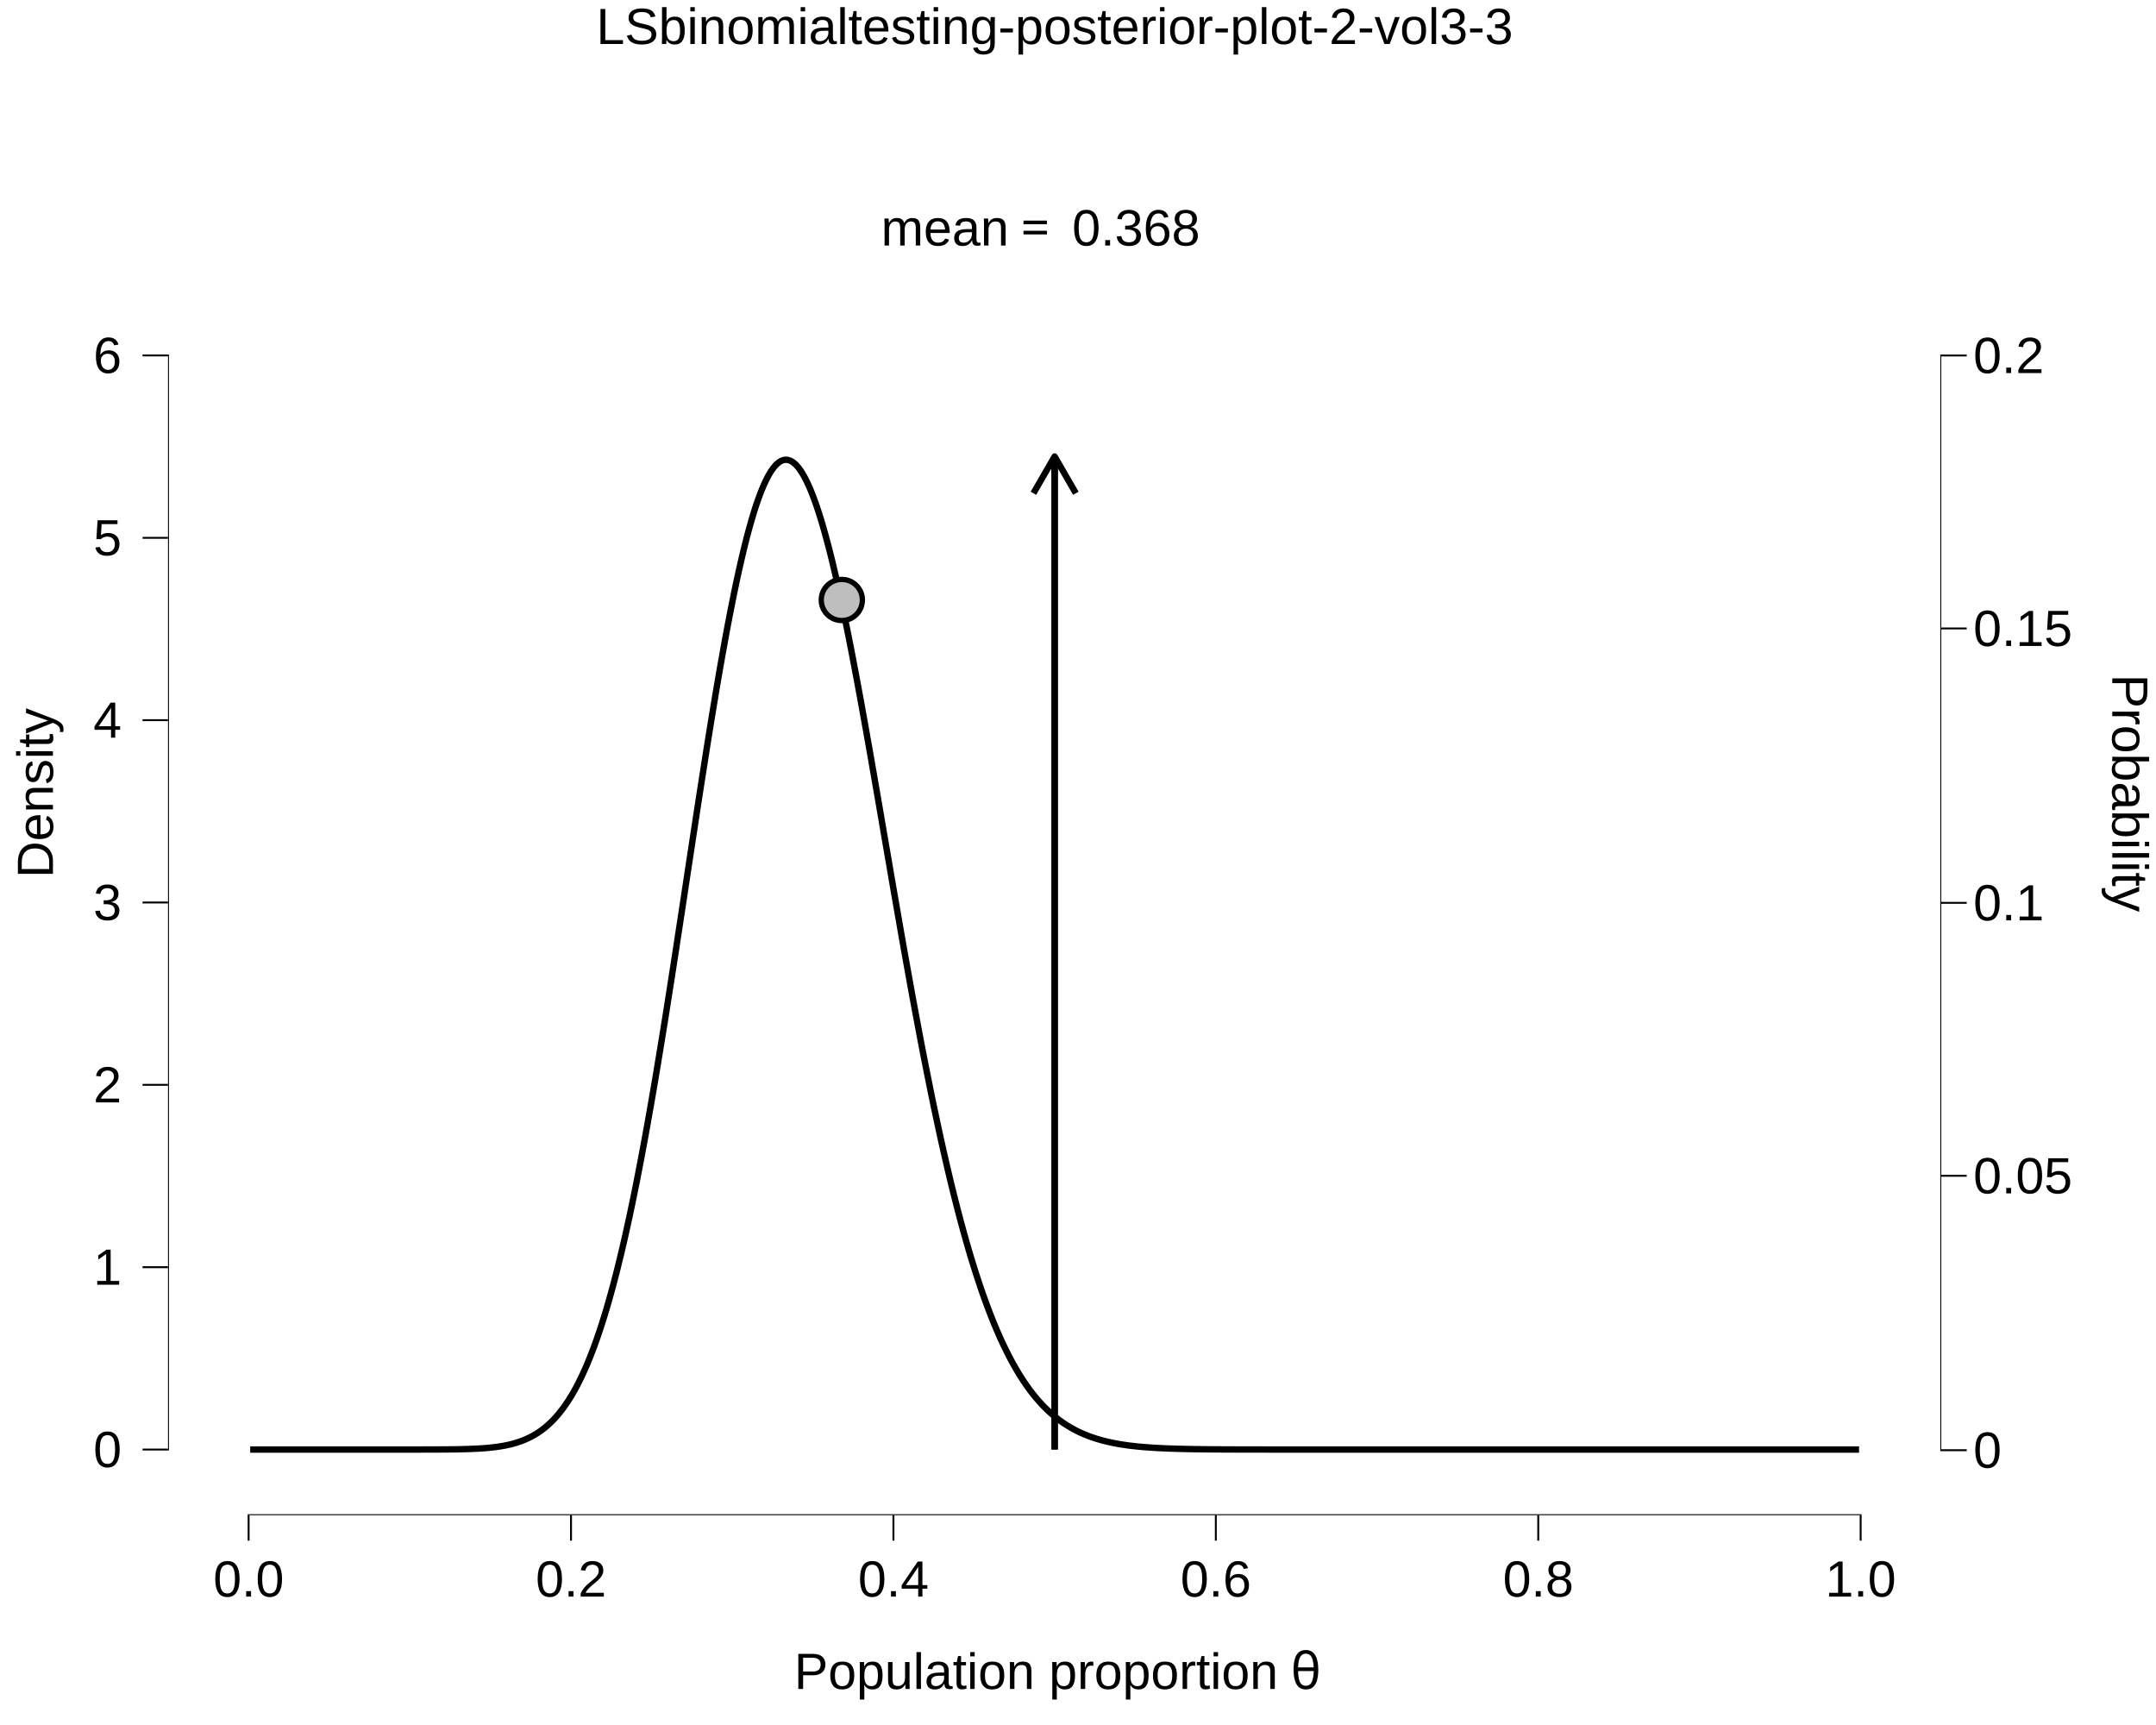
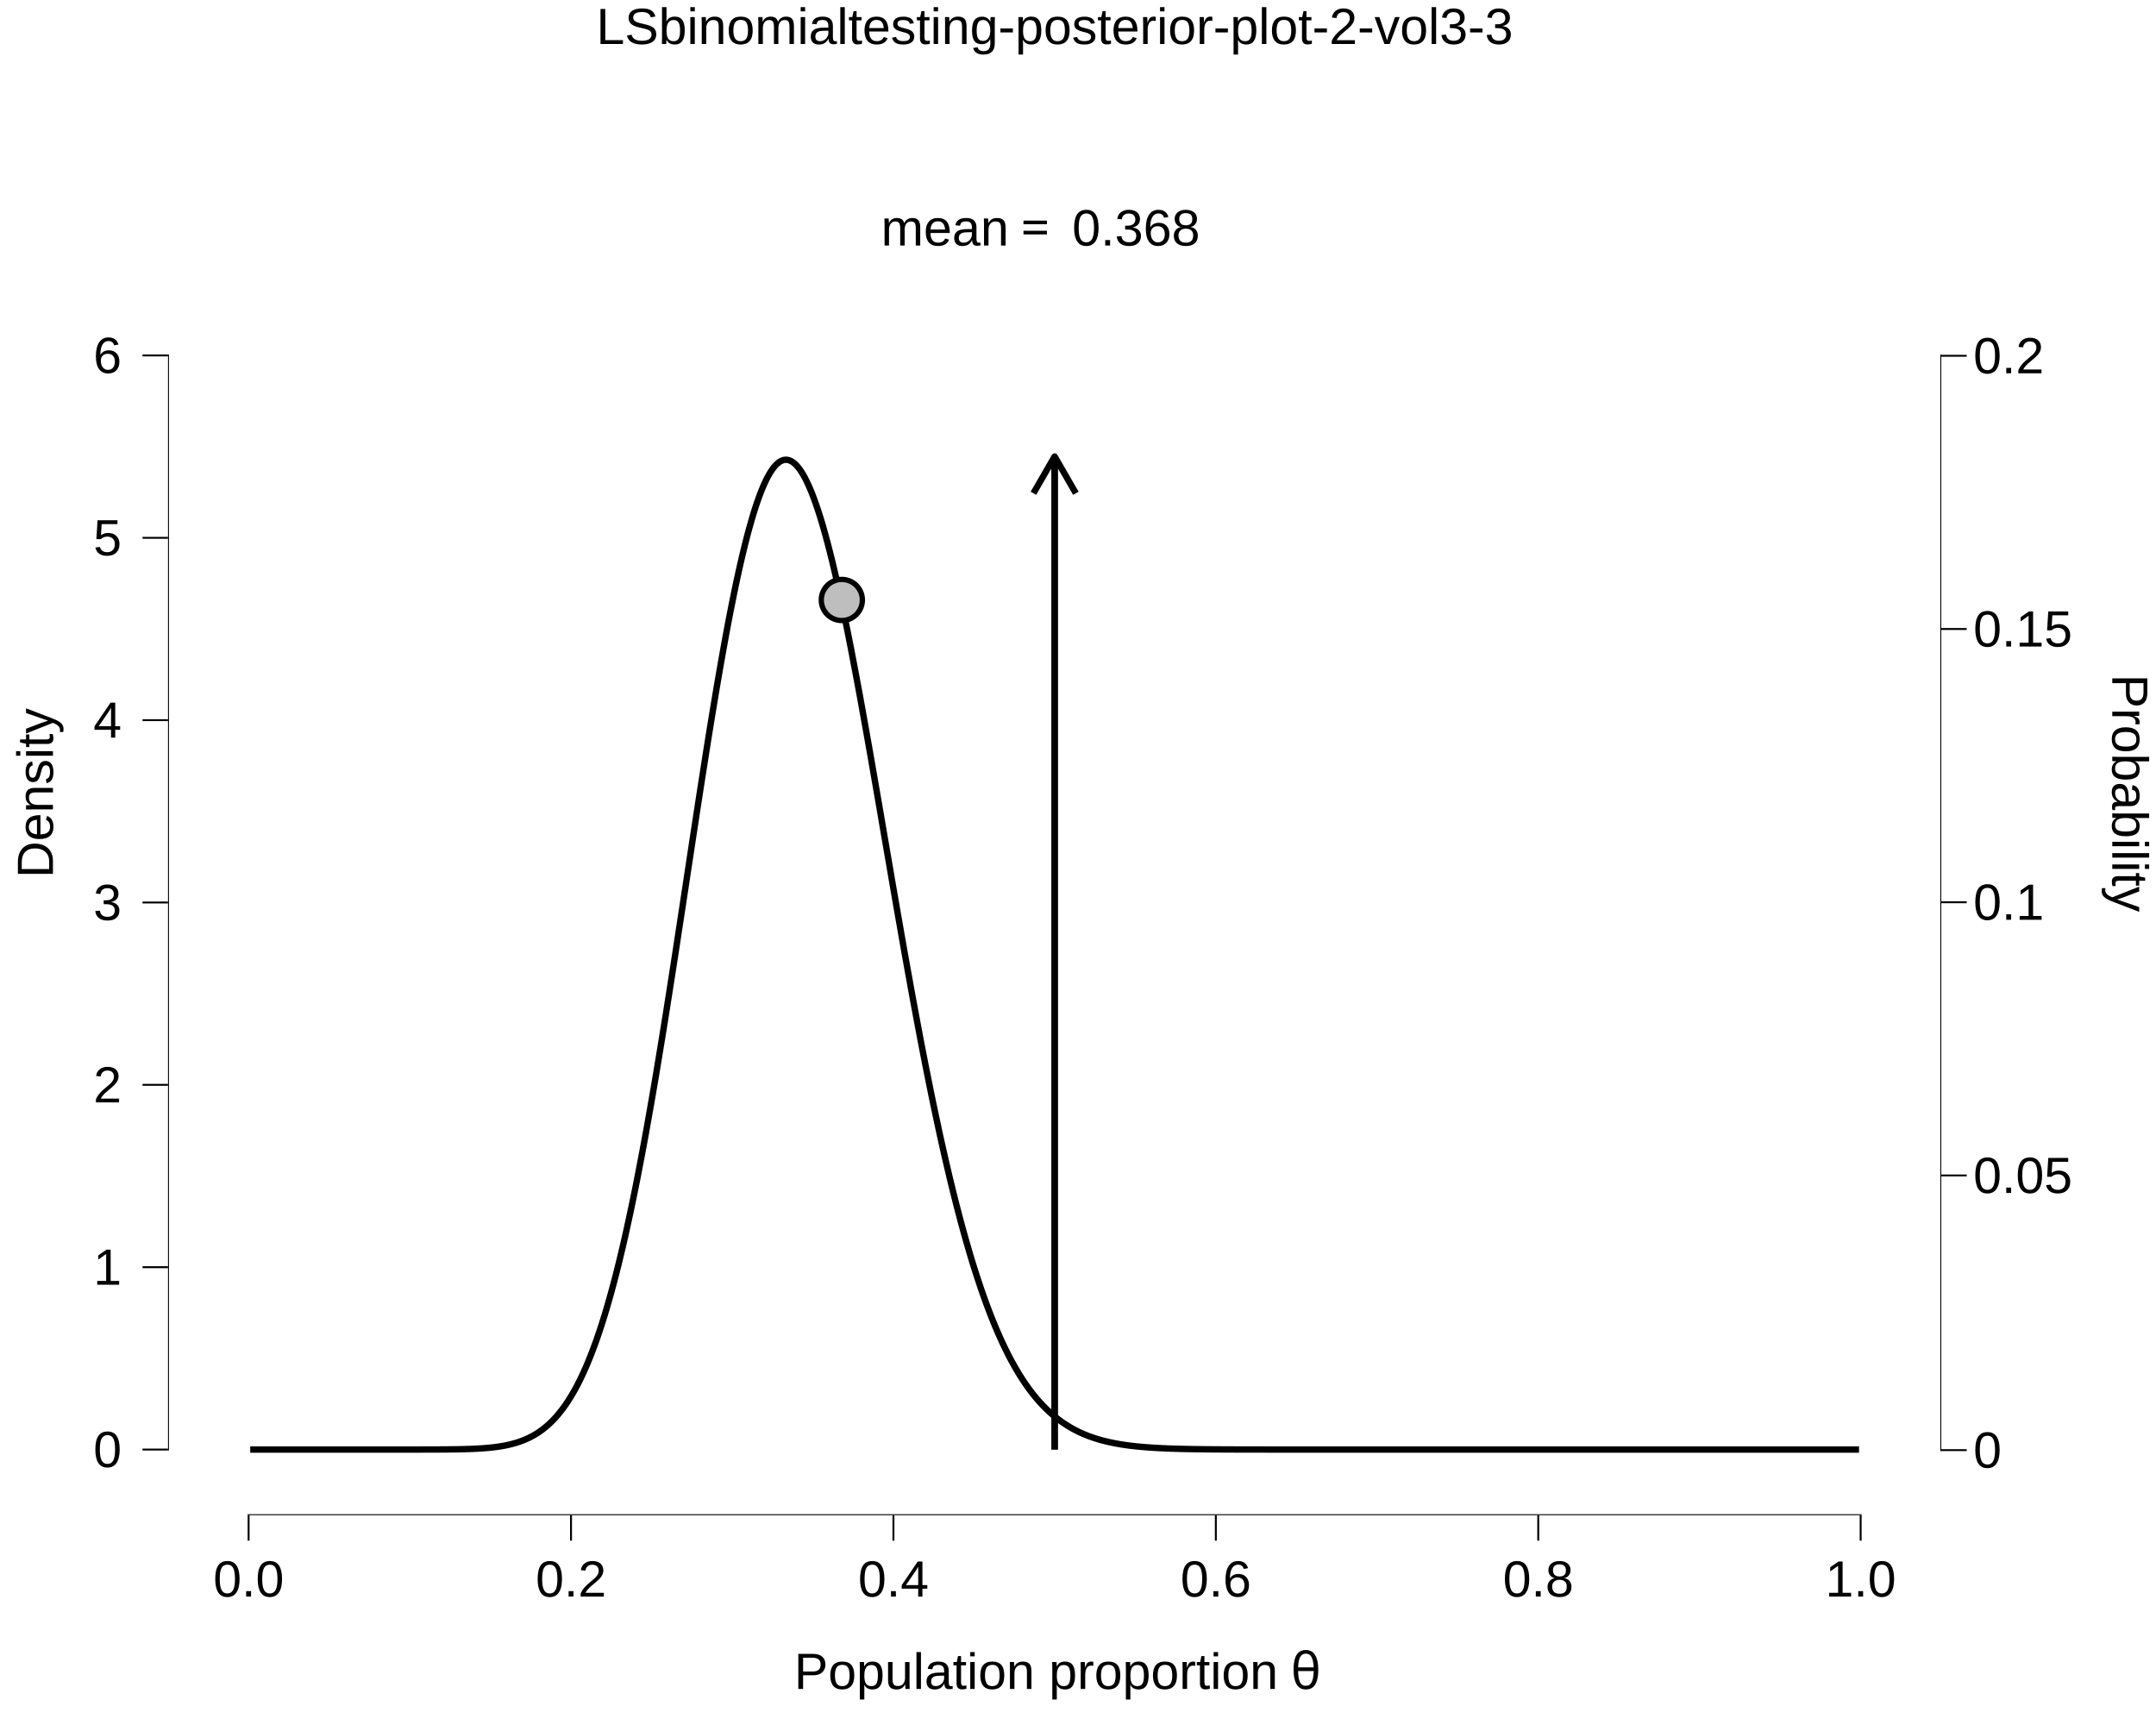
<svg xmlns="http://www.w3.org/2000/svg" viewBox="0 0 720.00 576.00">
  <defs>
    <style type="text/css">
    line, polyline, polygon, path, rect, circle {
      fill: none;
      stroke: #000000;
      stroke-linecap: round;
      stroke-linejoin: round;
      stroke-miterlimit: 10.00;
    }
  </style>
  </defs>
  <rect width="100%" height="100%" style="stroke: none; fill: #FFFFFF;" />
  <rect x="0.00" y="0.00" width="720.00" height="576.00" style="stroke-width: 10.67; stroke: none;" />
  <defs>
    <clipPath id="cpNTYuMTF8NjQ4LjI5fDUwNS45NHwyMy43MA==">
      <rect x="56.11" y="23.70" width="592.18" height="482.24" />
    </clipPath>
  </defs>
  <rect x="56.11" y="23.70" width="592.18" height="482.24" style="stroke-width: 10.67; stroke: none;" clip-path="url(#cpNTYuMTF8NjQ4LjI5fDUwNS45NHwyMy43MA==)" />
  <line x1="352.20" y1="484.02" x2="352.20" y2="152.43" style="stroke-width: 2.13; stroke-linecap: butt;" clip-path="url(#cpNTYuMTF8NjQ4LjI5fDUwNS45NHwyMy43MA==)" />
  <polyline points="359.28,164.71 352.20,152.43 345.11,164.71 " style="stroke-width: 2.13; stroke-linecap: butt;" clip-path="url(#cpNTYuMTF8NjQ4LjI5fDUwNS45NHwyMy43MA==)" />
  <line x1="352.20" y1="484.02" x2="352.20" y2="152.43" style="stroke-width: 2.13; stroke-linecap: butt;" clip-path="url(#cpNTYuMTF8NjQ4LjI5fDUwNS45NHwyMy43MA==)" />
  <polyline points="83.56,484.02 84.10,484.02 84.64,484.02 85.18,484.02 85.71,484.02 86.25,484.02 86.79,484.02 87.33,484.02 87.87,484.02 88.41,484.02 88.94,484.02 89.48,484.02 90.02,484.02 90.56,484.02 91.10,484.02 91.64,484.02 92.17,484.02 92.71,484.02 93.25,484.02 93.79,484.02 94.33,484.02 94.87,484.02 95.40,484.02 95.94,484.02 96.48,484.02 97.02,484.02 97.56,484.02 98.10,484.02 98.64,484.02 99.17,484.02 99.71,484.02 100.25,484.02 100.79,484.02 101.33,484.02 101.87,484.02 102.40,484.02 102.94,484.02 103.48,484.02 104.02,484.02 104.56,484.02 105.10,484.02 105.63,484.02 106.17,484.02 106.71,484.02 107.25,484.02 107.79,484.02 108.33,484.02 108.86,484.02 109.40,484.02 109.94,484.02 110.48,484.02 111.02,484.02 111.56,484.02 112.09,484.02 112.63,484.02 113.17,484.02 113.71,484.02 114.25,484.02 114.79,484.02 115.32,484.02 115.86,484.02 116.40,484.02 116.94,484.02 117.48,484.02 118.02,484.02 118.55,484.02 119.09,484.02 119.63,484.02 120.17,484.02 120.71,484.02 121.25,484.02 121.78,484.02 122.32,484.02 122.86,484.02 123.40,484.02 123.94,484.02 124.48,484.02 125.01,484.02 125.55,484.02 126.09,484.02 126.63,484.02 127.17,484.02 127.71,484.02 128.24,484.02 128.78,484.02 129.32,484.02 129.86,484.02 130.40,484.02 130.94,484.02 131.47,484.02 132.01,484.02 132.55,484.02 133.09,484.02 133.63,484.02 134.17,484.02 134.70,484.02 135.24,484.02 135.78,484.02 136.32,484.02 136.86,484.02 137.40,484.02 137.93,484.02 138.47,484.02 139.01,484.02 139.55,484.02 140.09,484.02 140.63,484.02 141.16,484.01 141.70,484.01 142.24,484.01 142.78,484.01 143.32,484.01 143.86,484.01 144.39,484.01 144.93,484.00 145.47,484.00 146.01,484.00 146.55,484.00 147.09,483.99 147.62,483.99 148.16,483.99 148.70,483.98 149.24,483.98 149.78,483.97 150.32,483.97 150.85,483.96 151.39,483.95 151.93,483.95 152.47,483.94 153.01,483.93 153.55,483.92 154.09,483.91 154.62,483.89 155.16,483.88 155.70,483.86 156.24,483.85 156.78,483.83 157.32,483.81 157.85,483.79 158.39,483.76 158.93,483.74 159.47,483.71 160.01,483.68 160.55,483.65 161.08,483.61 161.62,483.57 162.16,483.53 162.70,483.49 163.24,483.44 163.78,483.38 164.31,483.33 164.85,483.26 165.39,483.20 165.93,483.13 166.47,483.05 167.01,482.97 167.54,482.88 168.08,482.79 168.62,482.69 169.16,482.58 169.70,482.46 170.24,482.34 170.77,482.21 171.31,482.07 171.85,481.92 172.39,481.76 172.93,481.59 173.47,481.41 174.00,481.22 174.54,481.02 175.08,480.80 175.62,480.57 176.16,480.33 176.70,480.08 177.23,479.81 177.77,479.52 178.31,479.22 178.85,478.91 179.39,478.57 179.93,478.22 180.46,477.85 181.00,477.46 181.54,477.05 182.08,476.62 182.62,476.16 183.16,475.69 183.69,475.19 184.23,474.67 184.77,474.12 185.31,473.55 185.85,472.95 186.39,472.33 186.92,471.67 187.46,470.99 188.00,470.28 188.54,469.54 189.08,468.77 189.62,467.96 190.15,467.12 190.69,466.25 191.23,465.35 191.77,464.41 192.31,463.43 192.85,462.42 193.38,461.37 193.92,460.28 194.46,459.15 195.00,457.98 195.54,456.77 196.08,455.52 196.61,454.23 197.15,452.89 197.69,451.52 198.23,450.09 198.77,448.63 199.31,447.12 199.84,445.56 200.38,443.96 200.92,442.31 201.46,440.61 202.00,438.87 202.54,437.08 203.07,435.24 203.61,433.35 204.15,431.41 204.69,429.43 205.23,427.39 205.77,425.31 206.30,423.18 206.84,421.00 207.38,418.76 207.92,416.48 208.46,414.16 209.00,411.78 209.53,409.35 210.07,406.88 210.61,404.36 211.15,401.79 211.69,399.17 212.23,396.51 212.77,393.80 213.30,391.04 213.84,388.24 214.38,385.40 214.92,382.51 215.46,379.58 216.00,376.61 216.53,373.60 217.07,370.55 217.61,367.46 218.15,364.33 218.69,361.17 219.23,357.97 219.76,354.74 220.30,351.48 220.84,348.19 221.38,344.86 221.92,341.51 222.46,338.14 222.99,334.73 223.53,331.31 224.07,327.86 224.61,324.40 225.15,320.91 225.69,317.41 226.22,313.90 226.76,310.37 227.30,306.84 227.84,303.30 228.38,299.75 228.92,296.19 229.45,292.64 229.99,289.08 230.53,285.53 231.07,281.98 231.61,278.43 232.15,274.90 232.68,271.38 233.22,267.87 233.76,264.37 234.30,260.89 234.84,257.44 235.38,254.00 235.91,250.59 236.45,247.21 236.99,243.85 237.53,240.53 238.07,237.24 238.61,233.98 239.14,230.77 239.68,227.59 240.22,224.45 240.76,221.36 241.30,218.32 241.84,215.32 242.37,212.38 242.91,209.48 243.45,206.64 243.99,203.86 244.53,201.14 245.07,198.47 245.60,195.87 246.14,193.34 246.68,190.86 247.22,188.46 247.76,186.12 248.30,183.86 248.83,181.67 249.37,179.55 249.91,177.50 250.45,175.54 250.99,173.65 251.53,171.83 252.06,170.10 252.60,168.45 253.14,166.89 253.68,165.40 254.22,164.00 254.76,162.69 255.29,161.46 255.83,160.32 256.37,159.26 256.91,158.29 257.45,157.41 257.99,156.62 258.52,155.92 259.06,155.31 259.60,154.79 260.14,154.35 260.68,154.01 261.22,153.76 261.75,153.59 262.29,153.52 262.83,153.53 263.37,153.64 263.91,153.83 264.45,154.11 264.98,154.48 265.52,154.93 266.06,155.48 266.60,156.11 267.14,156.82 267.68,157.62 268.22,158.50 268.75,159.46 269.29,160.51 269.83,161.64 270.37,162.84 270.91,164.13 271.45,165.49 271.98,166.93 272.52,168.44 273.06,170.02 273.60,171.68 274.14,173.41 274.68,175.21 275.21,177.07 275.75,179.01 276.29,181.00 276.83,183.06 277.37,185.18 277.91,187.36 278.44,189.60 278.98,191.89 279.52,194.24 280.06,196.64 280.60,199.09 281.14,201.60 281.67,204.14 282.21,206.74 282.75,209.38 283.29,212.06 283.83,214.78 284.37,217.54 284.90,220.33 285.44,223.16 285.98,226.02 286.52,228.92 287.06,231.84 287.60,234.79 288.13,237.76 288.67,240.76 289.21,243.78 289.75,246.82 290.29,249.87 290.83,252.95 291.36,256.03 291.90,259.13 292.44,262.25 292.98,265.37 293.52,268.49 294.06,271.63 294.59,274.77 295.13,277.91 295.67,281.05 296.21,284.19 296.75,287.33 297.29,290.47 297.82,293.60 298.36,296.72 298.90,299.84 299.44,302.95 299.98,306.05 300.52,309.13 301.05,312.21 301.59,315.26 302.13,318.31 302.67,321.33 303.21,324.34 303.75,327.33 304.28,330.30 304.82,333.25 305.36,336.17 305.90,339.08 306.44,341.96 306.98,344.81 307.51,347.64 308.05,350.44 308.59,353.22 309.13,355.97 309.67,358.68 310.21,361.37 310.74,364.03 311.28,366.66 311.82,369.26 312.36,371.83 312.90,374.36 313.44,376.87 313.97,379.33 314.51,381.77 315.05,384.17 315.59,386.54 316.13,388.88 316.67,391.18 317.20,393.44 317.74,395.67 318.28,397.87 318.82,400.03 319.36,402.15 319.90,404.24 320.43,406.30 320.97,408.32 321.51,410.30 322.05,412.25 322.59,414.16 323.13,416.04 323.66,417.88 324.20,419.69 324.74,421.46 325.28,423.20 325.82,424.90 326.36,426.57 326.90,428.20 327.43,429.80 327.97,431.37 328.51,432.90 329.05,434.40 329.59,435.87 330.13,437.30 330.66,438.71 331.20,440.08 331.74,441.42 332.28,442.72 332.82,444.00 333.36,445.25 333.89,446.46 334.43,447.65 334.97,448.81 335.51,449.93 336.05,451.03 336.59,452.11 337.12,453.15 337.66,454.17 338.20,455.16 338.74,456.12 339.28,457.06 339.82,457.97 340.35,458.86 340.89,459.72 341.43,460.56 341.97,461.38 342.51,462.17 343.05,462.94 343.58,463.69 344.12,464.41 344.66,465.11 345.20,465.80 345.74,466.46 346.28,467.10 346.81,467.72 347.35,468.33 347.89,468.91 348.43,469.48 348.97,470.03 349.51,470.56 350.04,471.07 350.58,471.57 351.12,472.05 351.66,472.52 352.20,472.97 352.74,473.40 353.27,473.82 353.81,474.23 354.35,474.62 354.89,475.00 355.43,475.36 355.97,475.71 356.50,476.05 357.04,476.38 357.58,476.70 358.12,477.00 358.66,477.30 359.20,477.58 359.73,477.85 360.27,478.12 360.81,478.37 361.35,478.61 361.89,478.85 362.43,479.07 362.96,479.29 363.50,479.50 364.04,479.70 364.58,479.89 365.12,480.07 365.66,480.25 366.19,480.42 366.73,480.58 367.27,480.74 367.81,480.89 368.35,481.04 368.89,481.17 369.42,481.31 369.96,481.43 370.50,481.56 371.04,481.67 371.58,481.78 372.12,481.89 372.65,481.99 373.19,482.09 373.73,482.19 374.27,482.28 374.81,482.36 375.35,482.44 375.88,482.52 376.42,482.60 376.96,482.67 377.50,482.74 378.04,482.80 378.58,482.86 379.11,482.92 379.65,482.98 380.19,483.03 380.73,483.08 381.27,483.13 381.81,483.18 382.35,483.22 382.88,483.26 383.42,483.30 383.96,483.34 384.50,483.38 385.04,483.41 385.58,483.45 386.11,483.48 386.65,483.51 387.19,483.54 387.73,483.56 388.27,483.59 388.81,483.61 389.34,483.63 389.88,483.66 390.42,483.68 390.96,483.70 391.50,483.71 392.04,483.73 392.57,483.75 393.11,483.76 393.65,483.78 394.19,483.79 394.73,483.81 395.27,483.82 395.80,483.83 396.34,483.84 396.88,483.85 397.42,483.86 397.96,483.87 398.50,483.88 399.03,483.89 399.57,483.90 400.11,483.91 400.65,483.91 401.19,483.92 401.73,483.93 402.26,483.93 402.80,483.94 403.34,483.94 403.88,483.95 404.42,483.95 404.96,483.96 405.49,483.96 406.03,483.96 406.57,483.97 407.11,483.97 407.65,483.97 408.19,483.98 408.72,483.98 409.26,483.98 409.80,483.99 410.34,483.99 410.88,483.99 411.42,483.99 411.95,483.99 412.49,484.00 413.03,484.00 413.57,484.00 414.11,484.00 414.65,484.00 415.18,484.00 415.72,484.00 416.26,484.01 416.80,484.01 417.34,484.01 417.88,484.01 418.41,484.01 418.95,484.01 419.49,484.01 420.03,484.01 420.57,484.01 421.11,484.01 421.64,484.01 422.18,484.01 422.72,484.01 423.26,484.02 423.80,484.02 424.34,484.02 424.87,484.02 425.41,484.02 425.95,484.02 426.49,484.02 427.03,484.02 427.57,484.02 428.10,484.02 428.64,484.02 429.18,484.02 429.72,484.02 430.26,484.02 430.80,484.02 431.33,484.02 431.87,484.02 432.41,484.02 432.95,484.02 433.49,484.02 434.03,484.02 434.56,484.02 435.10,484.02 435.64,484.02 436.18,484.02 436.72,484.02 437.26,484.02 437.79,484.02 438.33,484.02 438.87,484.02 439.41,484.02 439.95,484.02 440.49,484.02 441.03,484.02 441.56,484.02 442.10,484.02 442.64,484.02 443.18,484.02 443.72,484.02 444.26,484.02 444.79,484.02 445.33,484.02 445.87,484.02 446.41,484.02 446.95,484.02 447.49,484.02 448.02,484.02 448.56,484.02 449.10,484.02 449.64,484.02 450.18,484.02 450.72,484.02 451.25,484.02 451.79,484.02 452.33,484.02 452.87,484.02 453.41,484.02 453.95,484.02 454.48,484.02 455.02,484.02 455.56,484.02 456.10,484.02 456.64,484.02 457.18,484.02 457.71,484.02 458.25,484.02 458.79,484.02 459.33,484.02 459.87,484.02 460.41,484.02 460.94,484.02 461.48,484.02 462.02,484.02 462.56,484.02 463.10,484.02 463.64,484.02 464.17,484.02 464.71,484.02 465.25,484.02 465.79,484.02 466.33,484.02 466.87,484.02 467.40,484.02 467.94,484.02 468.48,484.02 469.02,484.02 469.56,484.02 470.10,484.02 470.63,484.02 471.17,484.02 471.71,484.02 472.25,484.02 472.79,484.02 473.33,484.02 473.86,484.02 474.40,484.02 474.94,484.02 475.48,484.02 476.02,484.02 476.56,484.02 477.09,484.02 477.63,484.02 478.17,484.02 478.71,484.02 479.25,484.02 479.79,484.02 480.32,484.02 480.86,484.02 481.40,484.02 481.94,484.02 482.48,484.02 483.02,484.02 483.55,484.02 484.09,484.02 484.63,484.02 485.17,484.02 485.71,484.02 486.25,484.02 486.78,484.02 487.32,484.02 487.86,484.02 488.40,484.02 488.94,484.02 489.48,484.02 490.01,484.02 490.55,484.02 491.09,484.02 491.63,484.02 492.17,484.02 492.71,484.02 493.24,484.02 493.78,484.02 494.32,484.02 494.86,484.02 495.40,484.02 495.94,484.02 496.47,484.02 497.01,484.02 497.55,484.02 498.09,484.02 498.63,484.02 499.17,484.02 499.71,484.02 500.24,484.02 500.78,484.02 501.32,484.02 501.86,484.02 502.40,484.02 502.94,484.02 503.47,484.02 504.01,484.02 504.55,484.02 505.09,484.02 505.63,484.02 506.17,484.02 506.70,484.02 507.24,484.02 507.78,484.02 508.32,484.02 508.86,484.02 509.40,484.02 509.93,484.02 510.47,484.02 511.01,484.02 511.55,484.02 512.09,484.02 512.63,484.02 513.16,484.02 513.70,484.02 514.24,484.02 514.78,484.02 515.32,484.02 515.86,484.02 516.39,484.02 516.93,484.02 517.47,484.02 518.01,484.02 518.55,484.02 519.09,484.02 519.62,484.02 520.16,484.02 520.70,484.02 521.24,484.02 521.78,484.02 522.32,484.02 522.85,484.02 523.39,484.02 523.93,484.02 524.47,484.02 525.01,484.02 525.55,484.02 526.08,484.02 526.62,484.02 527.16,484.02 527.70,484.02 528.24,484.02 528.78,484.02 529.31,484.02 529.85,484.02 530.39,484.02 530.93,484.02 531.47,484.02 532.01,484.02 532.54,484.02 533.08,484.02 533.62,484.02 534.16,484.02 534.70,484.02 535.24,484.02 535.77,484.02 536.31,484.02 536.85,484.02 537.39,484.02 537.93,484.02 538.47,484.02 539.00,484.02 539.54,484.02 540.08,484.02 540.62,484.02 541.16,484.02 541.70,484.02 542.23,484.02 542.77,484.02 543.31,484.02 543.85,484.02 544.39,484.02 544.93,484.02 545.46,484.02 546.00,484.02 546.54,484.02 547.08,484.02 547.62,484.02 548.16,484.02 548.69,484.02 549.23,484.02 549.77,484.02 550.31,484.02 550.85,484.02 551.39,484.02 551.92,484.02 552.46,484.02 553.00,484.02 553.54,484.02 554.08,484.02 554.62,484.02 555.16,484.02 555.69,484.02 556.23,484.02 556.77,484.02 557.31,484.02 557.85,484.02 558.39,484.02 558.92,484.02 559.46,484.02 560.00,484.02 560.54,484.02 561.08,484.02 561.62,484.02 562.15,484.02 562.69,484.02 563.23,484.02 563.77,484.02 564.31,484.02 564.85,484.02 565.38,484.02 565.92,484.02 566.46,484.02 567.00,484.02 567.54,484.02 568.08,484.02 568.61,484.02 569.15,484.02 569.69,484.02 570.23,484.02 570.77,484.02 571.31,484.02 571.84,484.02 572.38,484.02 572.92,484.02 573.46,484.02 574.00,484.02 574.54,484.02 575.07,484.02 575.61,484.02 576.15,484.02 576.69,484.02 577.23,484.02 577.77,484.02 578.30,484.02 578.84,484.02 579.38,484.02 579.92,484.02 580.46,484.02 581.00,484.02 581.53,484.02 582.07,484.02 582.61,484.02 583.15,484.02 583.69,484.02 584.23,484.02 584.76,484.02 585.30,484.02 585.84,484.02 586.38,484.02 586.92,484.02 587.46,484.02 587.99,484.02 588.53,484.02 589.07,484.02 589.61,484.02 590.15,484.02 590.69,484.02 591.22,484.02 591.76,484.02 592.30,484.02 592.84,484.02 593.38,484.02 593.92,484.02 594.45,484.02 594.99,484.02 595.53,484.02 596.07,484.02 596.61,484.02 597.15,484.02 597.68,484.02 598.22,484.02 598.76,484.02 599.30,484.02 599.84,484.02 600.38,484.02 600.91,484.02 601.45,484.02 601.99,484.02 602.53,484.02 603.07,484.02 603.61,484.02 604.14,484.02 604.68,484.02 605.22,484.02 605.76,484.02 606.30,484.02 606.84,484.02 607.37,484.02 607.91,484.02 608.45,484.02 608.99,484.02 609.53,484.02 610.07,484.02 610.60,484.02 611.14,484.02 611.68,484.02 612.22,484.02 612.76,484.02 613.30,484.02 613.84,484.02 614.37,484.02 614.91,484.02 615.45,484.02 615.99,484.02 616.53,484.02 617.07,484.02 617.60,484.02 618.14,484.02 618.68,484.02 619.22,484.02 619.76,484.02 620.30,484.02 620.83,484.02 " style="stroke-width: 2.13; stroke-linecap: butt;" clip-path="url(#cpNTYuMTF8NjQ4LjI5fDUwNS45NHwyMy43MA==)" />
  <circle cx="281.13" cy="200.34" r="5.15pt" style="stroke-width: 1.77; fill: #BEBEBE;" clip-path="url(#cpNTYuMTF8NjQ4LjI5fDUwNS45NHwyMy43MA==)" />
  <g clip-path="url(#cpNTYuMTF8NjQ4LjI5fDUwNS45NHwyMy43MA==)">
    <text x="294.22" y="81.98" style="font-size: 17.07px; font-family: Liberation Sans;" textLength="42.67px" lengthAdjust="spacingAndGlyphs">mean</text>
  </g>
  <g clip-path="url(#cpNTYuMTF8NjQ4LjI5fDUwNS45NHwyMy43MA==)">
    <text x="340.84" y="81.98" style="font-size: 17.07px; font-family: Symbola;" textLength="13.25px" lengthAdjust="spacingAndGlyphs">=</text>
  </g>
  <g clip-path="url(#cpNTYuMTF8NjQ4LjI5fDUwNS45NHwyMy43MA==)">
    <text x="358.04" y="81.98" style="font-size: 17.07px; font-family: Liberation Sans;" textLength="52.14px" lengthAdjust="spacingAndGlyphs"> 0.368 </text>
  </g>
  <line x1="82.70" y1="505.94" x2="621.69" y2="505.94" style="stroke-width: 0.64; stroke-linecap: butt;" clip-path="url(#cpNTYuMTF8NjQ4LjI5fDUwNS45NHwyMy43MA==)" />
  <line x1="56.11" y1="484.34" x2="56.11" y2="118.37" style="stroke-width: 0.64; stroke-linecap: butt;" clip-path="url(#cpNTYuMTF8NjQ4LjI5fDUwNS45NHwyMy43MA==)" />
  <line x1="648.29" y1="484.56" x2="648.29" y2="118.38" style="stroke-width: 0.64; stroke-linecap: butt;" clip-path="url(#cpNTYuMTF8NjQ4LjI5fDUwNS45NHwyMy43MA==)" />
  <rect x="56.11" y="23.70" width="592.18" height="482.24" style="stroke-width: 0.00; stroke: none;" clip-path="url(#cpNTYuMTF8NjQ4LjI5fDUwNS45NHwyMy43MA==)" />
  <defs>
    <clipPath id="cpMC4wMHw3MjAuMDB8NTc2LjAwfDAuMDA=">
      <rect x="0.00" y="0.00" width="720.00" height="576.00" />
    </clipPath>
  </defs>
  <polyline points="56.11,505.94 56.11,23.70 " style="stroke-width: 0.00; stroke: none; stroke-linecap: butt;" clip-path="url(#cpMC4wMHw3MjAuMDB8NTc2LjAwfDAuMDA=)" />
  <g clip-path="url(#cpMC4wMHw3MjAuMDB8NTc2LjAwfDAuMDA=)">
    <text x="31.17" y="489.87" style="font-size: 17.00px; font-family: Liberation Sans;" textLength="9.45px" lengthAdjust="spacingAndGlyphs">0</text>
  </g>
  <g clip-path="url(#cpMC4wMHw3MjAuMDB8NTc2LjAwfDAuMDA=)">
    <text x="31.17" y="428.98" style="font-size: 17.00px; font-family: Liberation Sans;" textLength="9.45px" lengthAdjust="spacingAndGlyphs">1</text>
  </g>
  <g clip-path="url(#cpMC4wMHw3MjAuMDB8NTc2LjAwfDAuMDA=)">
    <text x="31.17" y="368.10" style="font-size: 17.00px; font-family: Liberation Sans;" textLength="9.45px" lengthAdjust="spacingAndGlyphs">2</text>
  </g>
  <g clip-path="url(#cpMC4wMHw3MjAuMDB8NTc2LjAwfDAuMDA=)">
    <text x="31.17" y="307.21" style="font-size: 17.00px; font-family: Liberation Sans;" textLength="9.45px" lengthAdjust="spacingAndGlyphs">3</text>
  </g>
  <g clip-path="url(#cpMC4wMHw3MjAuMDB8NTc2LjAwfDAuMDA=)">
    <text x="31.17" y="246.32" style="font-size: 17.00px; font-family: Liberation Sans;" textLength="9.45px" lengthAdjust="spacingAndGlyphs">4</text>
  </g>
  <g clip-path="url(#cpMC4wMHw3MjAuMDB8NTc2LjAwfDAuMDA=)">
    <text x="31.17" y="185.43" style="font-size: 17.00px; font-family: Liberation Sans;" textLength="9.45px" lengthAdjust="spacingAndGlyphs">5</text>
  </g>
  <g clip-path="url(#cpMC4wMHw3MjAuMDB8NTc2LjAwfDAuMDA=)">
    <text x="31.17" y="124.54" style="font-size: 17.00px; font-family: Liberation Sans;" textLength="9.45px" lengthAdjust="spacingAndGlyphs">6</text>
  </g>
  <polyline points="47.60,484.02 56.11,484.02 " style="stroke-width: 0.64; stroke-linecap: butt;" clip-path="url(#cpMC4wMHw3MjAuMDB8NTc2LjAwfDAuMDA=)" />
  <polyline points="47.60,423.13 56.11,423.13 " style="stroke-width: 0.64; stroke-linecap: butt;" clip-path="url(#cpMC4wMHw3MjAuMDB8NTc2LjAwfDAuMDA=)" />
  <polyline points="47.60,362.24 56.11,362.24 " style="stroke-width: 0.64; stroke-linecap: butt;" clip-path="url(#cpMC4wMHw3MjAuMDB8NTc2LjAwfDAuMDA=)" />
  <polyline points="47.60,301.35 56.11,301.35 " style="stroke-width: 0.64; stroke-linecap: butt;" clip-path="url(#cpMC4wMHw3MjAuMDB8NTc2LjAwfDAuMDA=)" />
  <polyline points="47.60,240.47 56.11,240.47 " style="stroke-width: 0.64; stroke-linecap: butt;" clip-path="url(#cpMC4wMHw3MjAuMDB8NTc2LjAwfDAuMDA=)" />
  <polyline points="47.60,179.58 56.11,179.58 " style="stroke-width: 0.64; stroke-linecap: butt;" clip-path="url(#cpMC4wMHw3MjAuMDB8NTc2LjAwfDAuMDA=)" />
  <polyline points="47.60,118.69 56.11,118.69 " style="stroke-width: 0.64; stroke-linecap: butt;" clip-path="url(#cpMC4wMHw3MjAuMDB8NTc2LjAwfDAuMDA=)" />
  <polyline points="648.29,505.94 648.29,23.70 " style="stroke-width: 0.00; stroke: none; stroke-linecap: butt;" clip-path="url(#cpMC4wMHw3MjAuMDB8NTc2LjAwfDAuMDA=)" />
-   <polyline points="648.29,484.24 656.79,484.24 " style="stroke-width: 0.64; stroke-linecap: butt;" clip-path="url(#cpMC4wMHw3MjAuMDB8NTc2LjAwfDAuMDA=)" />
-   <polyline points="648.29,392.61 656.79,392.61 " style="stroke-width: 0.64; stroke-linecap: butt;" clip-path="url(#cpMC4wMHw3MjAuMDB8NTc2LjAwfDAuMDA=)" />
-   <polyline points="648.29,301.47 656.79,301.47 " style="stroke-width: 0.64; stroke-linecap: butt;" clip-path="url(#cpMC4wMHw3MjAuMDB8NTc2LjAwfDAuMDA=)" />
-   <polyline points="648.29,209.85 656.79,209.85 " style="stroke-width: 0.64; stroke-linecap: butt;" clip-path="url(#cpMC4wMHw3MjAuMDB8NTc2LjAwfDAuMDA=)" />
-   <polyline points="648.29,118.70 656.79,118.70 " style="stroke-width: 0.64; stroke-linecap: butt;" clip-path="url(#cpMC4wMHw3MjAuMDB8NTc2LjAwfDAuMDA=)" />
+   <polyline points="648.29,484.22 656.79,484.22 " style="stroke-width: 0.64; stroke-linecap: butt;" clip-path="url(#cpMC4wMHw3MjAuMDB8NTc2LjAwfDAuMDA=)" />
+   <polyline points="648.29,392.50 656.79,392.50 " style="stroke-width: 0.64; stroke-linecap: butt;" clip-path="url(#cpMC4wMHw3MjAuMDB8NTc2LjAwfDAuMDA=)" />
+   <polyline points="648.29,301.27 656.79,301.27 " style="stroke-width: 0.64; stroke-linecap: butt;" clip-path="url(#cpMC4wMHw3MjAuMDB8NTc2LjAwfDAuMDA=)" />
+   <polyline points="648.29,210.03 656.79,210.03 " style="stroke-width: 0.64; stroke-linecap: butt;" clip-path="url(#cpMC4wMHw3MjAuMDB8NTc2LjAwfDAuMDA=)" />
+   <polyline points="648.29,118.80 656.79,118.80 " style="stroke-width: 0.64; stroke-linecap: butt;" clip-path="url(#cpMC4wMHw3MjAuMDB8NTc2LjAwfDAuMDA=)" />
  <g clip-path="url(#cpMC4wMHw3MjAuMDB8NTc2LjAwfDAuMDA=)">
-     <text x="658.99" y="490.09" style="font-size: 17.00px; font-family: Liberation Sans;" textLength="9.45px" lengthAdjust="spacingAndGlyphs">0</text>
+     <text x="658.99" y="490.07" style="font-size: 17.00px; font-family: Liberation Sans;" textLength="9.45px" lengthAdjust="spacingAndGlyphs">0</text>
  </g>
  <g clip-path="url(#cpMC4wMHw3MjAuMDB8NTc2LjAwfDAuMDA=)">
-     <text x="658.99" y="398.47" style="font-size: 17.00px; font-family: Liberation Sans;" textLength="33.08px" lengthAdjust="spacingAndGlyphs">0.05</text>
+     <text x="658.99" y="398.35" style="font-size: 17.00px; font-family: Liberation Sans;" textLength="33.08px" lengthAdjust="spacingAndGlyphs">0.05</text>
  </g>
  <g clip-path="url(#cpMC4wMHw3MjAuMDB8NTc2LjAwfDAuMDA=)">
-     <text x="658.99" y="307.32" style="font-size: 17.00px; font-family: Liberation Sans;" textLength="23.62px" lengthAdjust="spacingAndGlyphs">0.1</text>
+     <text x="658.99" y="307.12" style="font-size: 17.00px; font-family: Liberation Sans;" textLength="23.62px" lengthAdjust="spacingAndGlyphs">0.1</text>
  </g>
  <g clip-path="url(#cpMC4wMHw3MjAuMDB8NTc2LjAwfDAuMDA=)">
-     <text x="658.99" y="215.70" style="font-size: 17.00px; font-family: Liberation Sans;" textLength="33.08px" lengthAdjust="spacingAndGlyphs">0.15</text>
+     <text x="658.99" y="215.88" style="font-size: 17.00px; font-family: Liberation Sans;" textLength="33.08px" lengthAdjust="spacingAndGlyphs">0.15</text>
  </g>
  <g clip-path="url(#cpMC4wMHw3MjAuMDB8NTc2LjAwfDAuMDA=)">
-     <text x="658.99" y="124.56" style="font-size: 17.00px; font-family: Liberation Sans;" textLength="23.62px" lengthAdjust="spacingAndGlyphs">0.2</text>
+     <text x="658.99" y="124.65" style="font-size: 17.00px; font-family: Liberation Sans;" textLength="23.62px" lengthAdjust="spacingAndGlyphs">0.2</text>
  </g>
  <polyline points="56.11,505.94 648.29,505.94 " style="stroke-width: 0.00; stroke: none; stroke-linecap: butt;" clip-path="url(#cpMC4wMHw3MjAuMDB8NTc2LjAwfDAuMDA=)" />
  <polyline points="83.02,514.44 83.02,505.94 " style="stroke-width: 0.64; stroke-linecap: butt;" clip-path="url(#cpMC4wMHw3MjAuMDB8NTc2LjAwfDAuMDA=)" />
  <polyline points="190.69,514.44 190.69,505.94 " style="stroke-width: 0.64; stroke-linecap: butt;" clip-path="url(#cpMC4wMHw3MjAuMDB8NTc2LjAwfDAuMDA=)" />
  <polyline points="298.36,514.44 298.36,505.94 " style="stroke-width: 0.64; stroke-linecap: butt;" clip-path="url(#cpMC4wMHw3MjAuMDB8NTc2LjAwfDAuMDA=)" />
  <polyline points="406.03,514.44 406.03,505.94 " style="stroke-width: 0.64; stroke-linecap: butt;" clip-path="url(#cpMC4wMHw3MjAuMDB8NTc2LjAwfDAuMDA=)" />
  <polyline points="513.70,514.44 513.70,505.94 " style="stroke-width: 0.64; stroke-linecap: butt;" clip-path="url(#cpMC4wMHw3MjAuMDB8NTc2LjAwfDAuMDA=)" />
  <polyline points="621.37,514.44 621.37,505.94 " style="stroke-width: 0.64; stroke-linecap: butt;" clip-path="url(#cpMC4wMHw3MjAuMDB8NTc2LjAwfDAuMDA=)" />
  <g clip-path="url(#cpMC4wMHw3MjAuMDB8NTc2LjAwfDAuMDA=)">
    <text x="71.21" y="533.12" style="font-size: 17.00px; font-family: Liberation Sans;" textLength="23.62px" lengthAdjust="spacingAndGlyphs">0.0</text>
  </g>
  <g clip-path="url(#cpMC4wMHw3MjAuMDB8NTc2LjAwfDAuMDA=)">
    <text x="178.88" y="533.12" style="font-size: 17.00px; font-family: Liberation Sans;" textLength="23.62px" lengthAdjust="spacingAndGlyphs">0.2</text>
  </g>
  <g clip-path="url(#cpMC4wMHw3MjAuMDB8NTc2LjAwfDAuMDA=)">
    <text x="286.55" y="533.12" style="font-size: 17.00px; font-family: Liberation Sans;" textLength="23.62px" lengthAdjust="spacingAndGlyphs">0.4</text>
  </g>
  <g clip-path="url(#cpMC4wMHw3MjAuMDB8NTc2LjAwfDAuMDA=)">
    <text x="394.22" y="533.12" style="font-size: 17.00px; font-family: Liberation Sans;" textLength="23.62px" lengthAdjust="spacingAndGlyphs">0.6</text>
  </g>
  <g clip-path="url(#cpMC4wMHw3MjAuMDB8NTc2LjAwfDAuMDA=)">
    <text x="501.89" y="533.12" style="font-size: 17.00px; font-family: Liberation Sans;" textLength="23.62px" lengthAdjust="spacingAndGlyphs">0.8</text>
  </g>
  <g clip-path="url(#cpMC4wMHw3MjAuMDB8NTc2LjAwfDAuMDA=)">
    <text x="609.56" y="533.12" style="font-size: 17.00px; font-family: Liberation Sans;" textLength="23.62px" lengthAdjust="spacingAndGlyphs">1.0</text>
  </g>
  <g clip-path="url(#cpMC4wMHw3MjAuMDB8NTc2LjAwfDAuMDA=)">
    <text x="265.21" y="563.96" style="font-size: 17.00px; font-family: Liberation Sans;" textLength="161.59px" lengthAdjust="spacingAndGlyphs">Population proportion</text>
  </g>
  <g clip-path="url(#cpMC4wMHw3MjAuMDB8NTc2LjAwfDAuMDA=)">
    <text x="426.80" y="563.96" style="font-size: 17.00px; font-family: Symbola;" textLength="4.25px" lengthAdjust="spacingAndGlyphs"> </text>
  </g>
  <g clip-path="url(#cpMC4wMHw3MjAuMDB8NTc2LjAwfDAuMDA=)">
    <text x="431.05" y="563.96" style="font-size: 17.00px; font-family: Symbola;" textLength="8.14px" lengthAdjust="spacingAndGlyphs">θ</text>
  </g>
  <g clip-path="url(#cpMC4wMHw3MjAuMDB8NTc2LjAwfDAuMDA=)">
    <text transform="translate(17.68,293.17) rotate(-90)" style="font-size: 17.00px; font-family: Liberation Sans;" textLength="56.69px" lengthAdjust="spacingAndGlyphs">Density</text>
  </g>
  <g clip-path="url(#cpMC4wMHw3MjAuMDB8NTc2LjAwfDAuMDA=)">
    <text transform="translate(705.40,225.13) rotate(90)" style="font-size: 17.00px; font-family: Liberation Sans;" textLength="79.38px" lengthAdjust="spacingAndGlyphs">Probability</text>
  </g>
  <g clip-path="url(#cpMC4wMHw3MjAuMDB8NTc2LjAwfDAuMDA=)">
    <text x="199.15" y="14.69" style="font-size: 17.00px; font-family: Liberation Sans;" textLength="306.09px" lengthAdjust="spacingAndGlyphs">LSbinomialtesting-posterior-plot-2-vol3-3</text>
  </g>
</svg>
